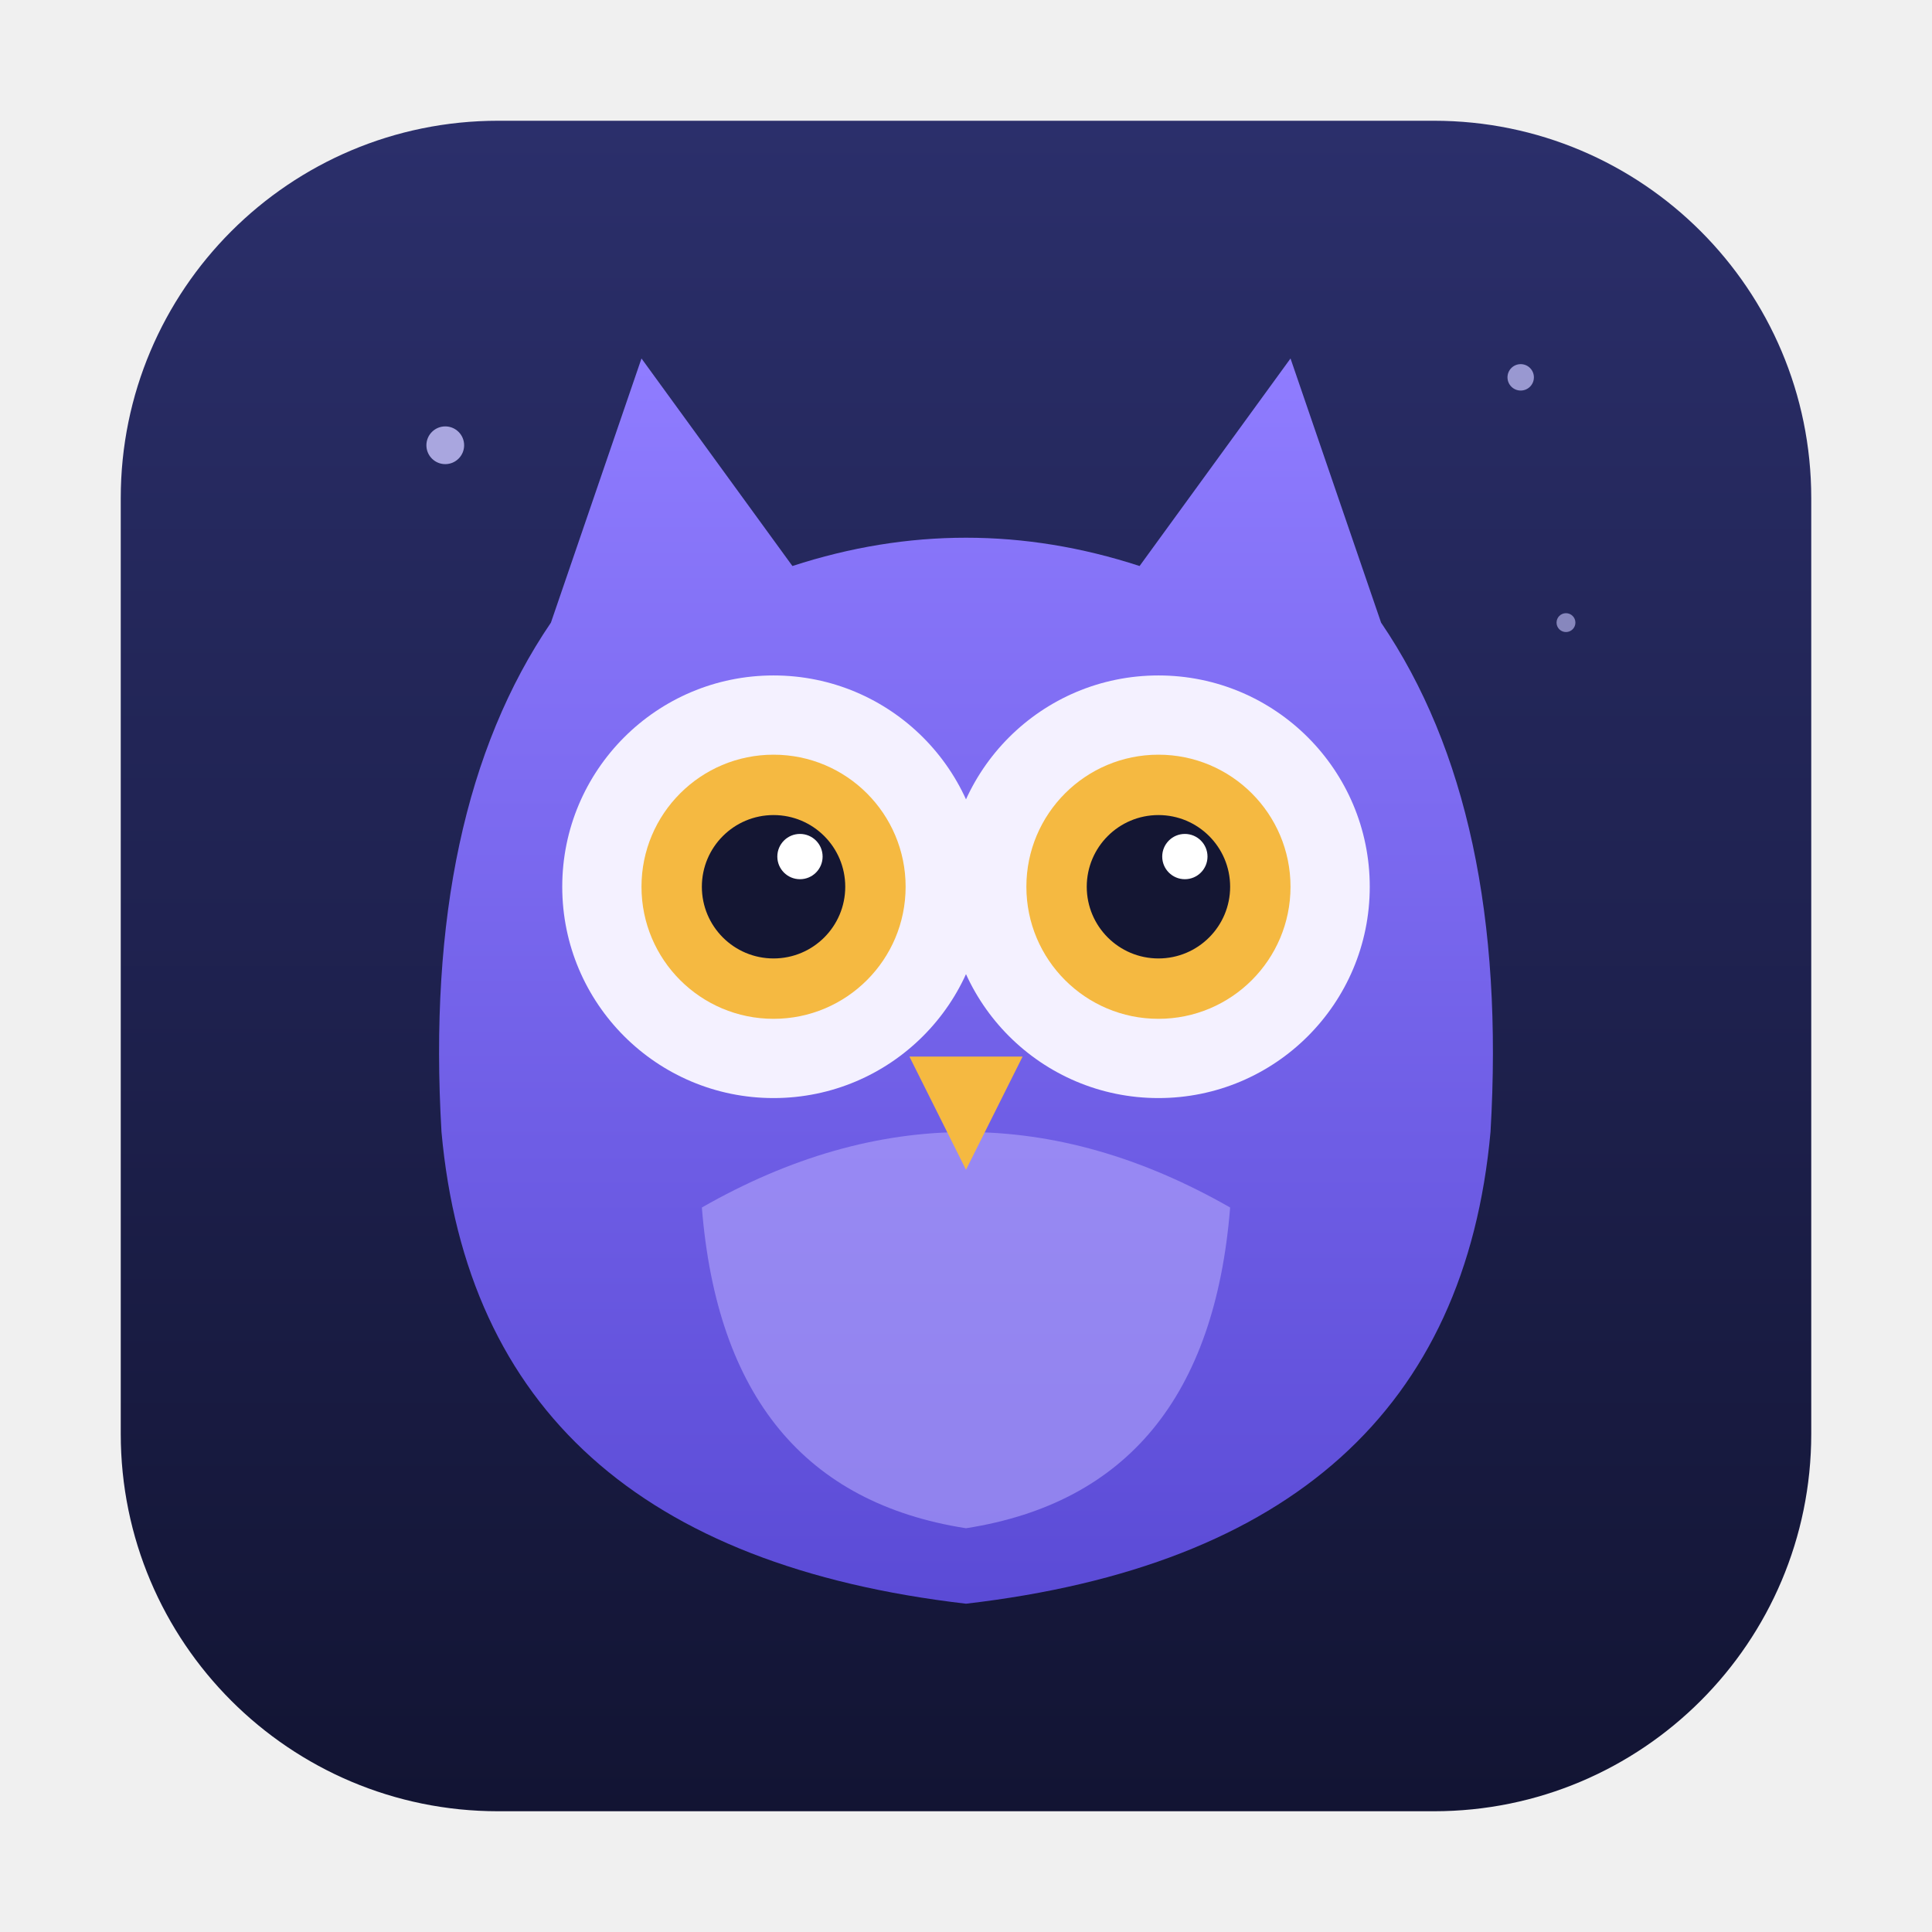
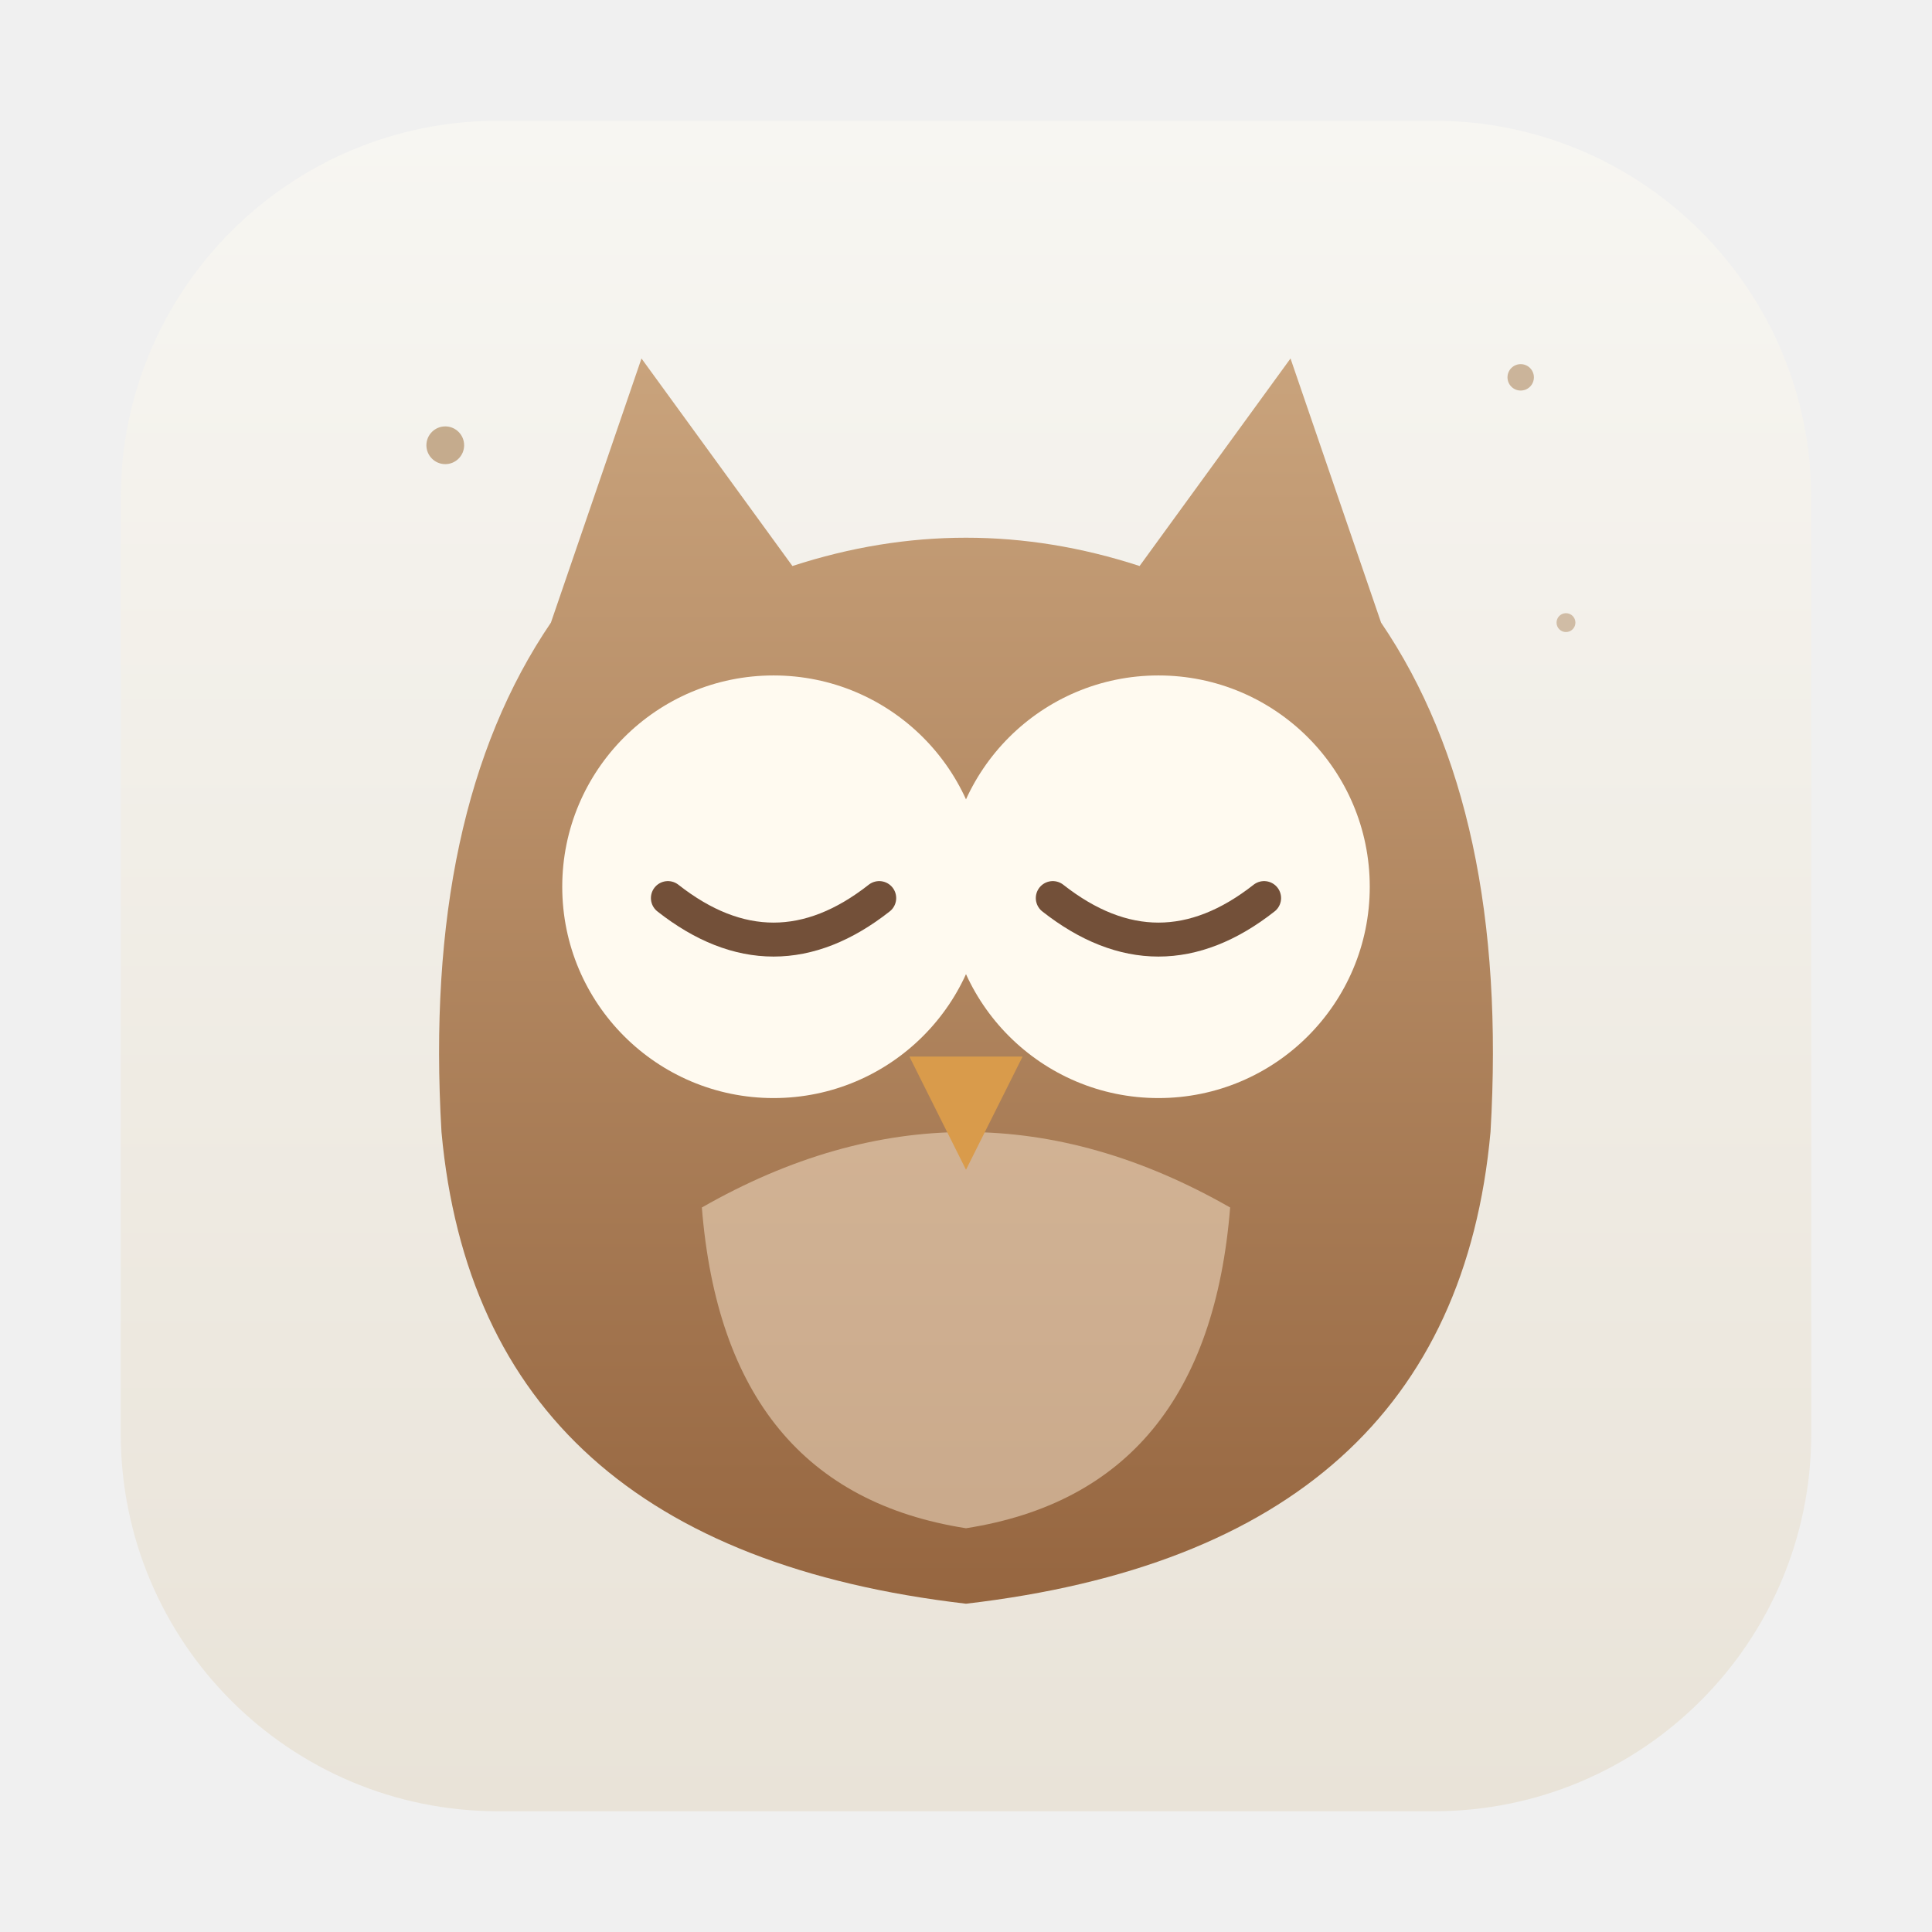
<svg xmlns="http://www.w3.org/2000/svg" viewBox="0 0 1024 1024">
  <defs>
    <linearGradient id="bg" x1="0" y1="0" x2="0" y2="1">
-       <stop offset="0" stop-color="#2b2f6b" />
-       <stop offset="1" stop-color="#121433" />
+       <stop offset="0" stop-color="#f7f6f2" />
+       <stop offset="1" stop-color="#e9e3d8" />
    </linearGradient>
    <linearGradient id="body" x1="0" y1="0" x2="0" y2="1">
-       <stop offset="0" stop-color="#8f7cff" />
-       <stop offset="1" stop-color="#5b4bd6" />
+       <stop offset="0" stop-color="#c9a37c" />
+       <stop offset="1" stop-color="#966640" />
    </linearGradient>
  </defs>
  <rect x="64" y="64" width="896" height="896" rx="200" fill="url(#bg)" />
-   <circle cx="236" cy="236" r="10" fill="#c9c6ff" opacity=".8" />
-   <circle cx="806" cy="200" r="7" fill="#c9c6ff" opacity=".7" />
-   <circle cx="830" cy="330" r="5" fill="#c9c6ff" opacity=".6" />
+   <circle cx="236" cy="236" r="10" fill="#b99a76" opacity=".8" />
+   <circle cx="806" cy="200" r="7" fill="#b99a76" opacity=".7" />
+   <circle cx="830" cy="330" r="5" fill="#b99a76" opacity=".6" />
  <path d="M292 330 L340 190 L420 300 Q512 270 604 300 L684 190 L732 330            Q800 430 790 600 Q770 820 512 850 Q254 820 234 600 Q224 430 292 330 Z" fill="url(#body)" />
-   <path d="M372 640 Q512 560 652 640 Q640 790 512 810 Q384 790 372 640 Z" fill="#b9adff" opacity=".55" />
-   <circle cx="410" cy="470" r="112" fill="#f4f1ff" />
-   <circle cx="614" cy="470" r="112" fill="#f4f1ff" />
-   <circle cx="410" cy="470" r="70" fill="#f5b941" />
-   <circle cx="614" cy="470" r="70" fill="#f5b941" />
-   <circle cx="410" cy="470" r="38" fill="#141633" />
-   <circle cx="614" cy="470" r="38" fill="#141633" />
-   <circle cx="424" cy="454" r="12" fill="#fff" />
-   <circle cx="628" cy="454" r="12" fill="#fff" />
-   <path d="M482 560 L542 560 L512 620 Z" fill="#f5b941" />
+   <path d="M372 640 Q512 560 652 640 Q640 790 512 810 Q384 790 372 640 Z" fill="#f2dfc7" opacity=".55" />
+   <circle cx="410" cy="470" r="112" fill="#fffaf0" />
+   <circle cx="614" cy="470" r="112" fill="#fffaf0" />
+   <path d="M354 476 Q410 520 466 476" fill="none" stroke="#735039" stroke-width="18" stroke-linecap="round" />
+   <path d="M558 476 Q614 520 670 476" fill="none" stroke="#735039" stroke-width="18" stroke-linecap="round" />
+   <path d="M482 560 L542 560 L512 620 Z" fill="#d99b4b" />
</svg>
